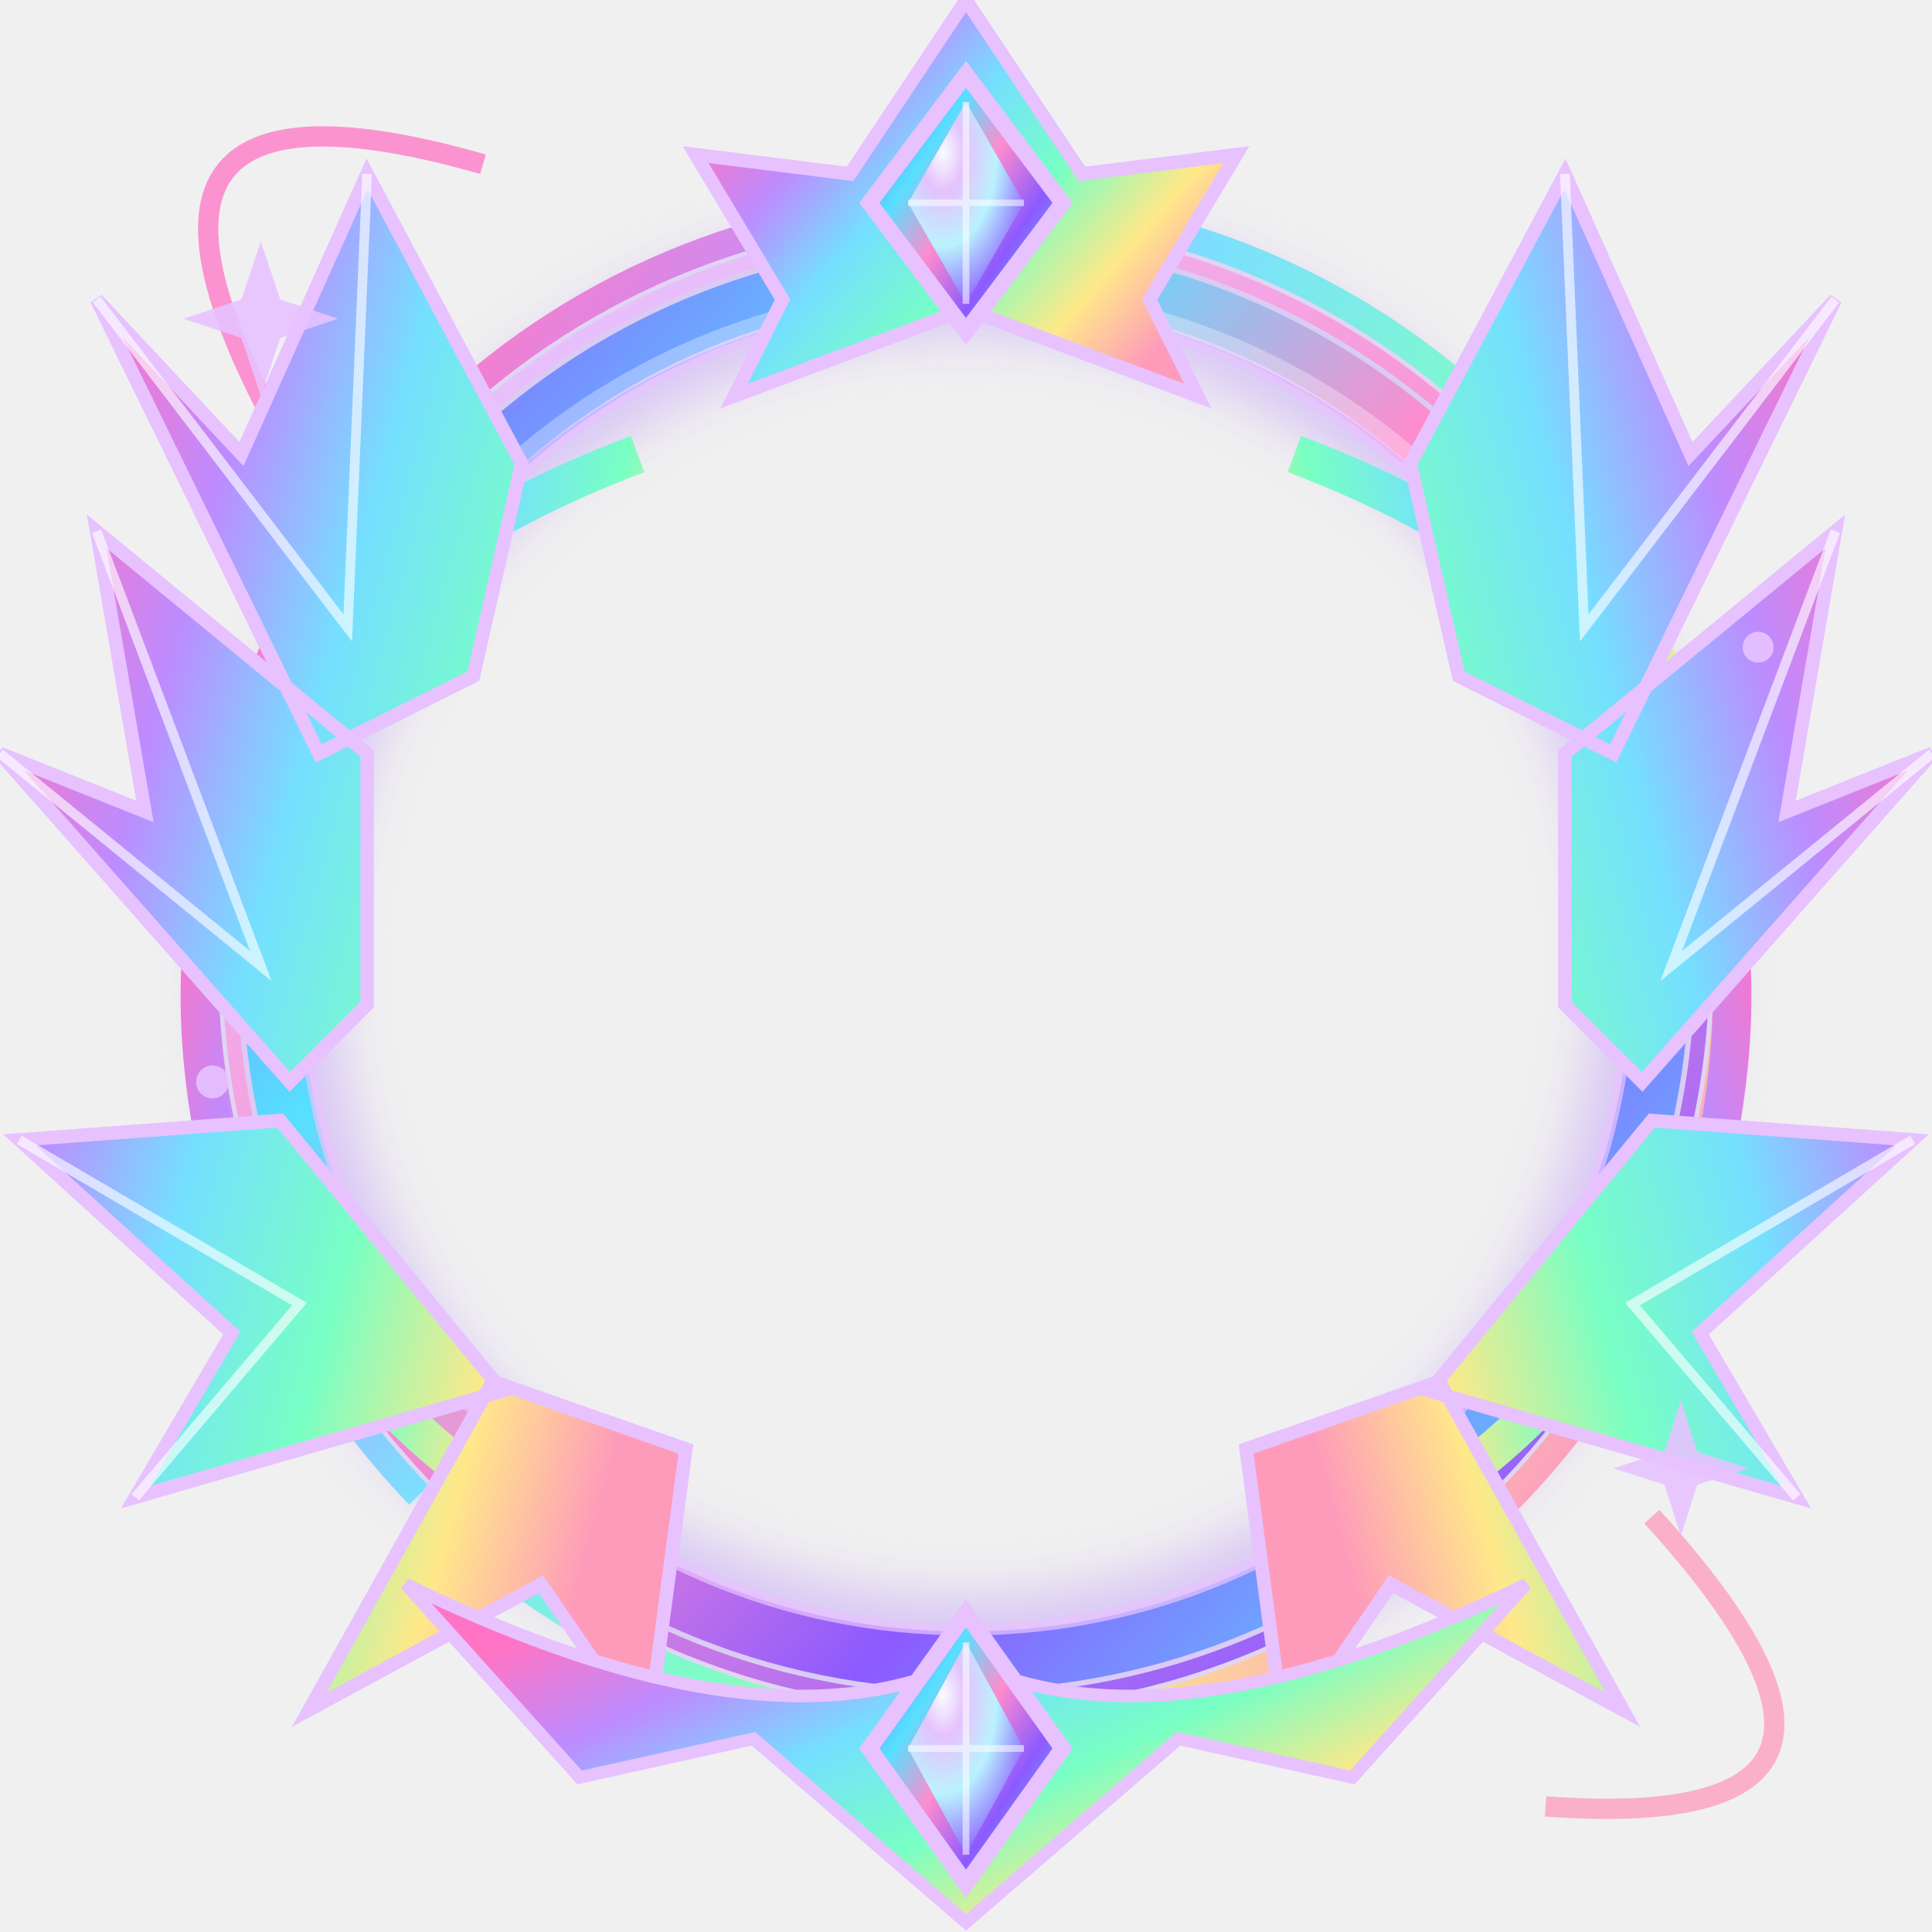
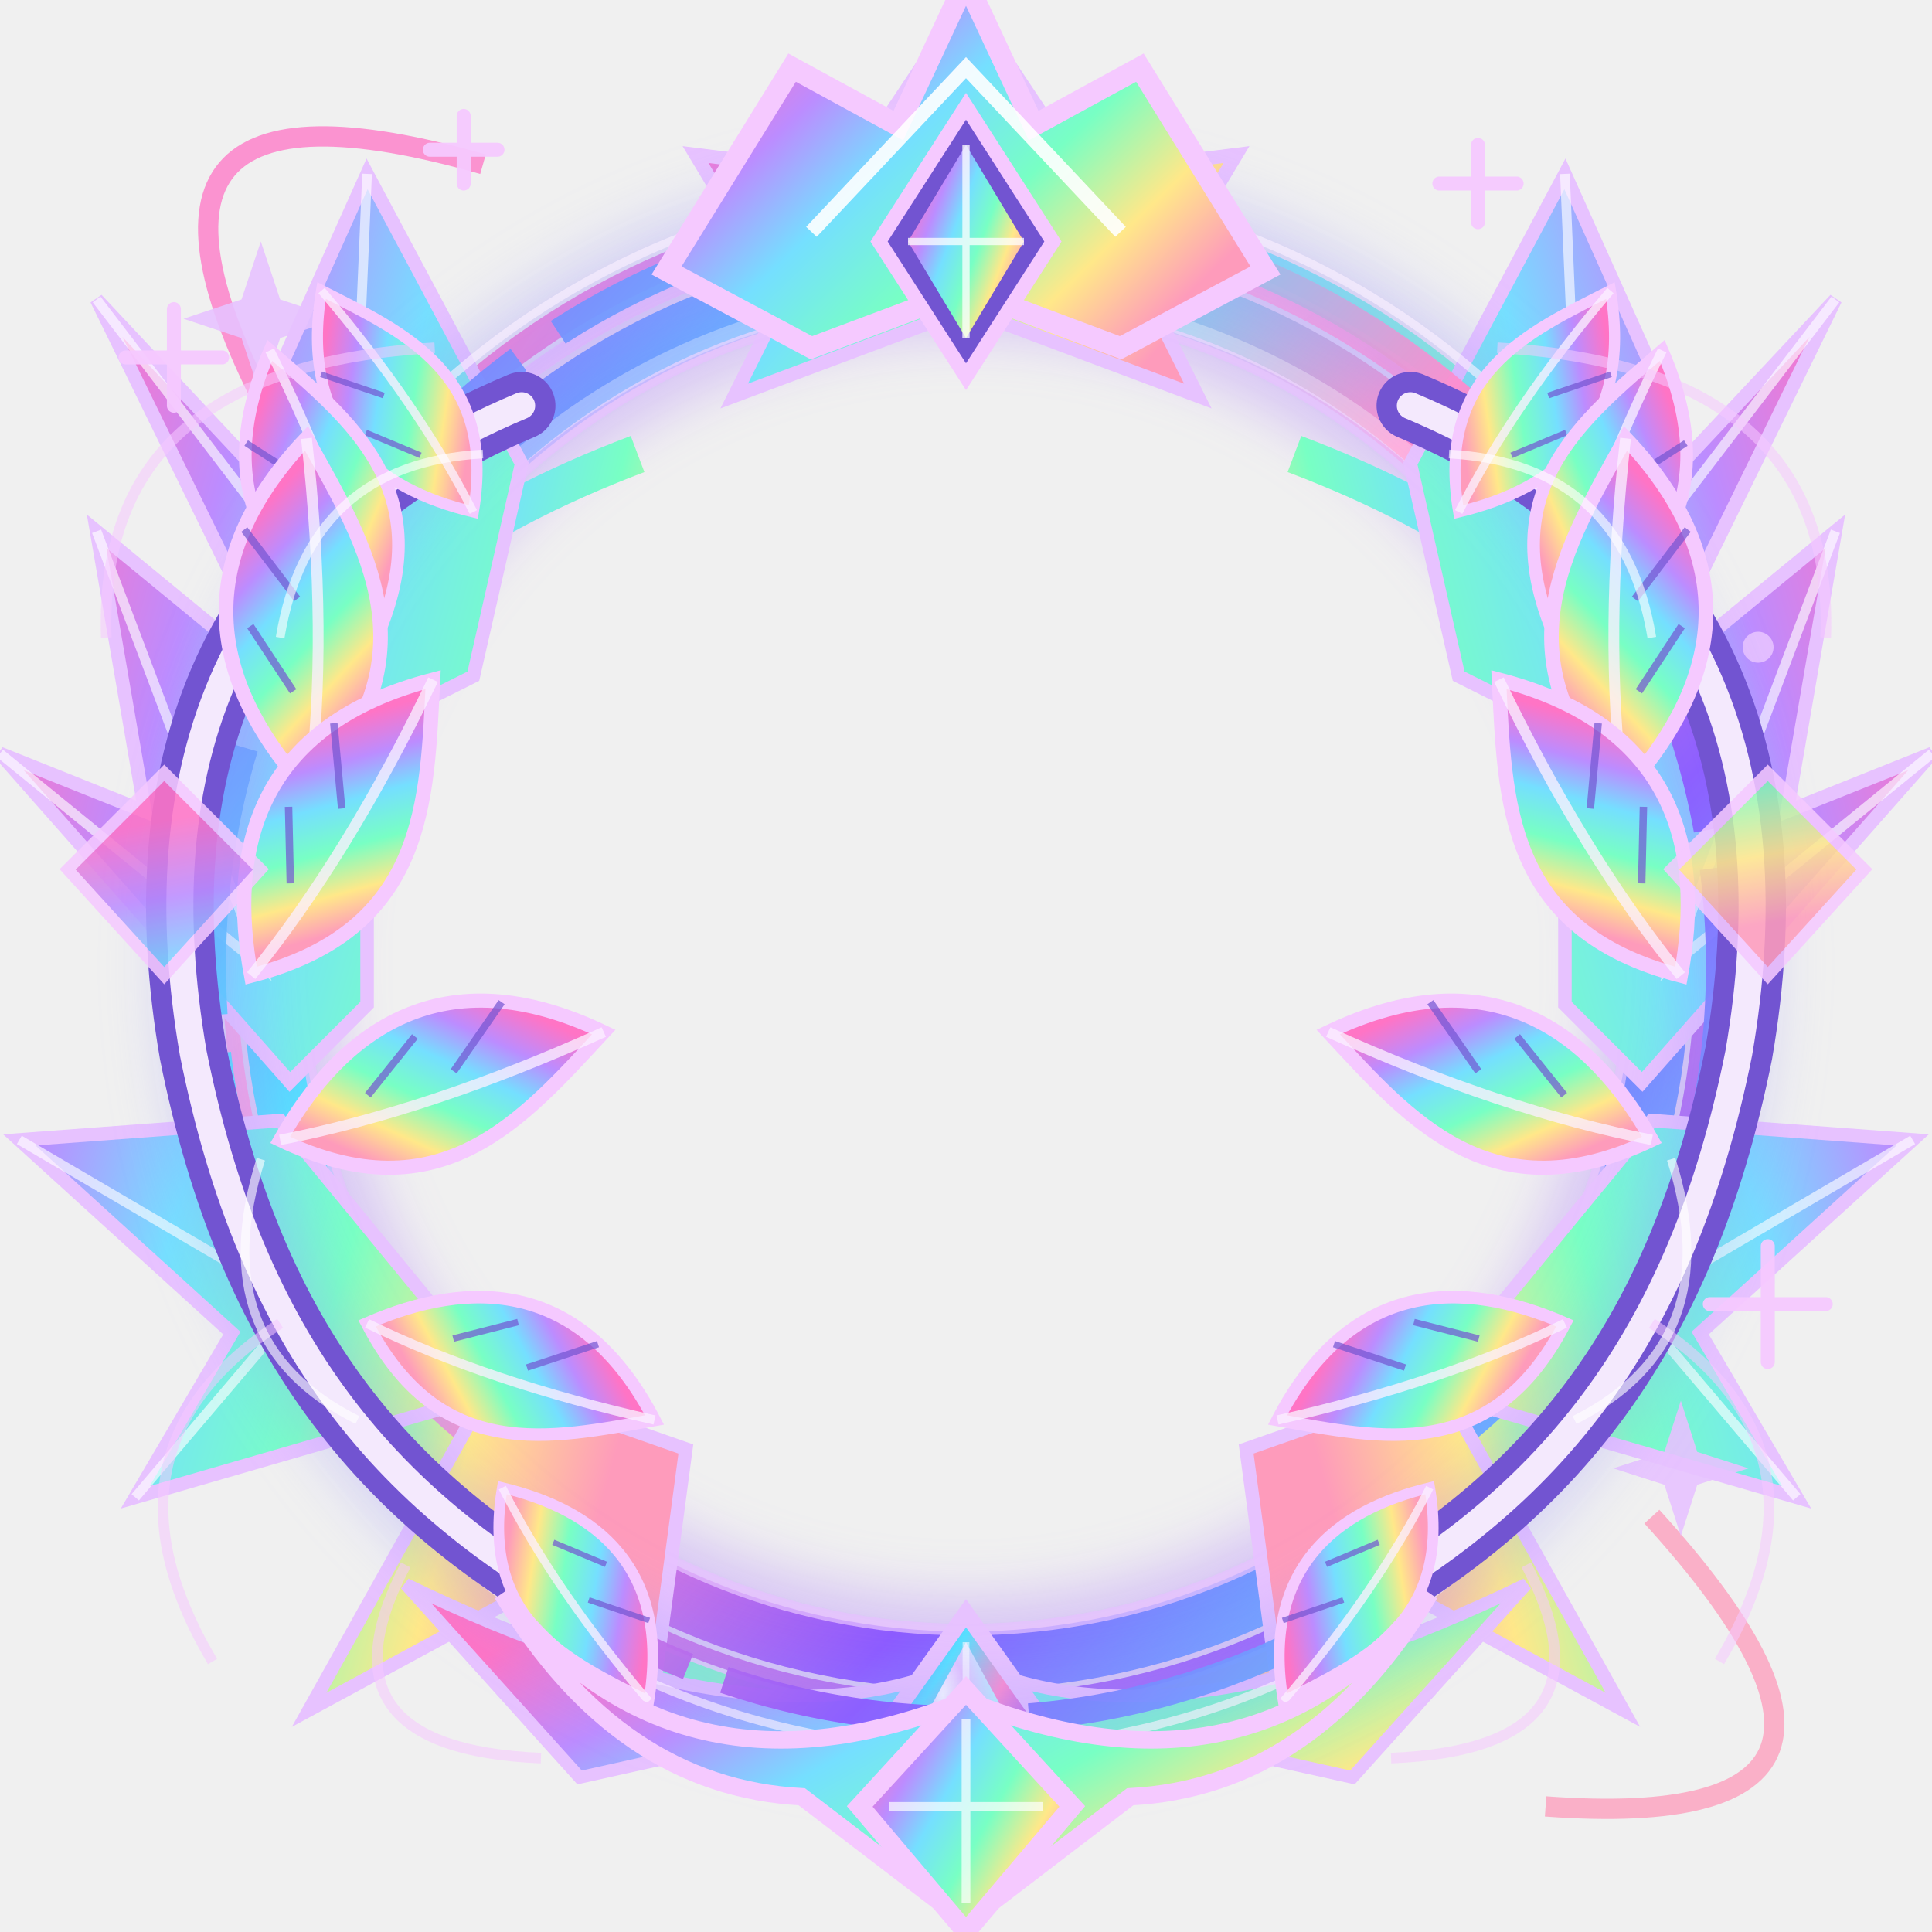
<svg xmlns="http://www.w3.org/2000/svg" viewBox="0 0 200 200" width="200" height="200" fill="none" role="img" aria-label="彩色框連勝裝飾外框">
  <defs>
    <linearGradient id="metal-prismatic" x1="0%" y1="10%" x2="95%" y2="95%">
      <stop offset="0%" stop-color="#8c5aff" />
      <stop offset="28%" stop-color="#56e0ff" />
      <stop offset="49%" stop-color="#ff8cce" />
      <stop offset="72%" stop-color="#8c5aff" />
      <stop offset="100%" stop-color="#56e0ff" />
    </linearGradient>
    <linearGradient id="gloss-prismatic" x1="15%" y1="10%" x2="80%" y2="95%">
      <stop offset="0%" stop-color="#e7c2ff" stop-opacity=".96" />
      <stop offset="46%" stop-color="#ff8cce" />
      <stop offset="100%" stop-color="#8c5aff" />
    </linearGradient>
    <radialGradient id="gem-prismatic" cx="30%" cy="25%" r="80%">
      <stop offset="0" stop-color="#ffffff" />
      <stop offset=".24" stop-color="#e7c2ff" />
      <stop offset=".58" stop-color="#b8f8ff" />
      <stop offset="1" stop-color="#8c5aff" />
    </radialGradient>
    <linearGradient id="iris-prismatic" x1="8%" y1="20%" x2="94%" y2="75%">
      <stop offset="0%" stop-color="#ff74c5" />
      <stop offset="20%" stop-color="#bc8cff" />
      <stop offset="39%" stop-color="#75dfff" />
      <stop offset="61%" stop-color="#78ffc4" />
      <stop offset="82%" stop-color="#ffe889" />
      <stop offset="100%" stop-color="#fe9bbb" />
    </linearGradient>
    <filter id="glow-prismatic" x="-60%" y="-60%" width="220%" height="220%">
      <feGaussianBlur stdDeviation="2.7" />
    </filter>
  </defs>
  <circle cx="100" cy="100" r="71.8" fill="none" stroke="#a56eff" stroke-width="13" opacity=".32" filter="url(#glow-prismatic)" />
  <circle cx="100" cy="100" r="71.9" fill="none" stroke="url(#metal-prismatic)" stroke-width="6" />
  <circle cx="100" cy="100" r="76.2" fill="none" stroke="url(#gloss-prismatic)" stroke-width="1.5" opacity=".95" />
  <circle cx="100" cy="100" r="68.7" fill="none" stroke="#e7c2ff" stroke-width="1.2" opacity=".72" />
  <path d="M53 48 A71 71 0 0 1 147 48" fill="none" stroke="white" opacity=".31" stroke-width="1.7" />
  <circle cx="100" cy="100" r="78.8" fill="none" stroke="url(#iris-prismatic)" stroke-width="2.8" stroke-dasharray="75 11 89 12" opacity=".93" />
  <path d="M28 43 Q8 5 50 17 M171 157 Q201 190 160 187" fill="none" stroke="url(#iris-prismatic)" stroke-width="2.1" opacity=".75" />
  <g>
    <path d="M66 47 Q13 67 22 117 Q38 153 67 162" fill="none" stroke="url(#iris-prismatic)" stroke-width="4" />
    <path d="M54 48 38 18 25 47 10 31 33 78 49 70Z M38 78 10 55 15 84 0 78 30 112 38 104Z M29 116 2 118 24 138 14 155 52 144Z M51 143 32 177 56 164 67 180 71 150Z" fill="url(#iris-prismatic)" stroke="#e7c2ff" stroke-width="1.4" />
    <path d="M38 18 36 65 10 31 M10 55 27 100 0 78 M2 118 31 135 14 155" stroke="white" stroke-opacity=".63" stroke-width="1" />
  </g>
  <g transform="translate(200 0) scale(-1 1)">
    <path d="M66 47 Q13 67 22 117 Q38 153 67 162" fill="none" stroke="url(#iris-prismatic)" stroke-width="4" />
    <path d="M54 48 38 18 25 47 10 31 33 78 49 70Z M38 78 10 55 15 84 0 78 30 112 38 104Z M29 116 2 118 24 138 14 155 52 144Z M51 143 32 177 56 164 67 180 71 150Z" fill="url(#iris-prismatic)" stroke="#e7c2ff" stroke-width="1.4" />
    <path d="M38 18 36 65 10 31 M10 55 27 100 0 78 M2 118 31 135 14 155" stroke="white" stroke-opacity=".63" stroke-width="1" />
  </g>
  <path d="M100 0 112 18 128 16 119 31 124 41 100 32 76 41 81 31 72 16 88 18Z" fill="url(#iris-prismatic)" stroke="#e7c2ff" stroke-width="1.4" />
  <g transform="translate(100 21) scale(1 0.95)">
    <path d="M0 -14 10 0 0 14 -10 0Z" fill="url(#metal-prismatic)" stroke="#e7c2ff" stroke-width="1.7" />
    <path d="M0 -11 6 0 0 11 -6 0Z" fill="url(#gem-prismatic)" opacity=".95" />
    <path d="M-6 0H6 M0 -11V11" stroke="#fff" stroke-opacity=".54" stroke-width=".7" />
  </g>
  <path d="M42 164 Q79 182 100 172 Q121 182 158 164 L140 184 L122 180 L100 199 L78 180 L60 184Z" fill="url(#iris-prismatic)" stroke="#e7c2ff" stroke-width="1.3" />
  <g transform="translate(100 181) scale(1 1)">
    <path d="M0 -14 10 0 0 14 -10 0Z" fill="url(#metal-prismatic)" stroke="#e7c2ff" stroke-width="1.7" />
    <path d="M0 -11 6 0 0 11 -6 0Z" fill="url(#gem-prismatic)" opacity=".95" />
    <path d="M-6 0H6 M0 -11V11" stroke="#fff" stroke-opacity=".54" stroke-width=".7" />
  </g>
  <g fill="#e7c2ff" opacity=".9">
    <path d="M27 25l2 6 6 2-6 2-2 6-2-6-6-2 6-2Z" />
    <path d="M174 145l1.7 5.3 5.3 1.7-5.3 1.7-1.7 5.3-1.7-5.3-5.3-1.7 5.3-1.7Z" />
    <circle cx="22" cy="112" r="1.7" />
    <circle cx="182" cy="67" r="1.6" />
  </g>
+   <circle cx="100" cy="100" r="79" fill="none" stroke="#9a95ff" stroke-width="10" opacity=".26" filter="url(#glow-prismatic)" />
+   <circle cx="100" cy="100" r="78" fill="none" stroke="url(#metal-prismatic)" stroke-width="2.8" opacity=".94" stroke-dasharray="28 4 46 5 33 4" />
+   <circle cx="100" cy="100" r="81" fill="none" stroke="#fbf0ff" stroke-width=".85" opacity=".64" />
+   <g id="new-laurel-prismatic">
+     <path d="M54 42 C23 55 15 80 20 109 C26 139 40 156 63 168" fill="none" stroke="#7254d1" stroke-width="7" stroke-linecap="round" />
+     <path d="M54 42 C23 55 15 80 20 109 C26 139 40 156 63 168" fill="none" stroke="#fbf0ff" stroke-width="2.8" stroke-linecap="round" opacity=".95" />
+     <g transform="translate(49 53) rotate(-11) scale(0.85)">
+       <path d="M0 0 C-11 -5 -19 -14 -13 -30 C-4 -23 6 -16 0 0Z" fill="url(#iris-prismatic)" stroke="#f5c9ff" stroke-width="1.35" />
+       <path d="M0 0 Q-4 -14 -13 -30" fill="none" stroke="#fbf0ff" stroke-width="1" opacity=".78" />
+       <path d="M-5 -8 l-6 -4 M-8 -16 l-7 -4" fill="none" stroke="#7254d1" stroke-width=".7" opacity=".7" />
+     </g>
+     <g transform="translate(39 66) rotate(3) scale(0.97)">
+       <path d="M0 0 C-11 -5 -19 -14 -13 -30 C-4 -23 6 -16 0 0Z" fill="url(#iris-prismatic)" stroke="#f5c9ff" stroke-width="1.35" />
+       <path d="M0 0 Q-4 -14 -13 -30" fill="none" stroke="#fbf0ff" stroke-width="1" opacity=".78" />
+       <path d="M-5 -8 l-6 -4 M-8 -16 l-7 -4" fill="none" stroke="#7254d1" stroke-width=".7" opacity=".7" />
+     </g>
+     <g transform="translate(32 82) rotate(23) scale(1.12)">
+       <path d="M0 0 C-11 -5 -19 -14 -13 -30 C-4 -23 6 -16 0 0Z" fill="url(#iris-prismatic)" stroke="#f5c9ff" stroke-width="1.35" />
+       <path d="M0 0 Q-4 -14 -13 -30" fill="none" stroke="#fbf0ff" stroke-width="1" opacity=".78" />
+       <path d="M-5 -8 l-6 -4 M-8 -16 l-7 -4" fill="none" stroke="#7254d1" stroke-width=".7" opacity=".7" />
+     </g>
+     <g transform="translate(26 101) rotate(55) scale(1.1)">
+       <path d="M0 0 C-11 -5 -19 -14 -13 -30 C-4 -23 6 -16 0 0Z" fill="url(#iris-prismatic)" stroke="#f5c9ff" stroke-width="1.35" />
+       <path d="M0 0 Q-4 -14 -13 -30" fill="none" stroke="#fbf0ff" stroke-width="1" opacity=".78" />
+       <path d="M-5 -8 l-6 -4 M-8 -16 l-7 -4" fill="none" stroke="#7254d1" stroke-width=".7" opacity=".7" />
+     </g>
+     <g transform="translate(29 118) rotate(95) scale(1.08)">
+       <path d="M0 0 C-11 -5 -19 -14 -13 -30 C-4 -23 6 -16 0 0Z" fill="url(#iris-prismatic)" stroke="#f5c9ff" stroke-width="1.35" />
+       <path d="M0 0 Q-4 -14 -13 -30" fill="none" stroke="#fbf0ff" stroke-width="1" opacity=".78" />
+       <path d="M-5 -8 l-6 -4 M-8 -16 l-7 -4" fill="none" stroke="#7254d1" stroke-width=".7" opacity=".7" />
+     </g>
+     <g transform="translate(38 137) rotate(132) scale(0.96)">
+       <path d="M0 0 C-11 -5 -19 -14 -13 -30 C-4 -23 6 -16 0 0Z" fill="url(#iris-prismatic)" stroke="#f5c9ff" stroke-width="1.35" />
+       <path d="M0 0 Q-4 -14 -13 -30" fill="none" stroke="#fbf0ff" stroke-width="1" opacity=".78" />
+       <path d="M-5 -8 l-6 -4 M-8 -16 l-7 -4" fill="none" stroke="#7254d1" stroke-width=".7" opacity=".7" />
+     </g>
+     <g transform="translate(52 154) rotate(169) scale(0.82)">
+       <path d="M0 0 C-11 -5 -19 -14 -13 -30 C-4 -23 6 -16 0 0Z" fill="url(#iris-prismatic)" stroke="#f5c9ff" stroke-width="1.35" />
+       <path d="M0 0 Q-4 -14 -13 -30" fill="none" stroke="#fbf0ff" stroke-width="1" opacity=".78" />
+       <path d="M-5 -8 l-6 -4 M-8 -16 l-7 -4" fill="none" stroke="#7254d1" stroke-width=".7" opacity=".7" />
+     </g>
+     <path d="M45 36 Q10 38 11 66 M29 137 Q9 150 22 172 M42 162 Q32 181 56 182" fill="none" stroke="#f5c9ff" stroke-opacity=".55" stroke-width="1.1" />
+     <path d="M50 47 Q32 48 29 66 M27 120 Q21 139 37 147" fill="none" stroke="#fff" stroke-width=".9" stroke-opacity=".62" />
+   </g>
+   <g transform="translate(200 0) scale(-1 1)">
+     <use href="#new-laurel-prismatic" />
+   </g>
+   <path d="M69 28 82 7 93 13 100 -2 107 13 118 7 131 28 116 36 100 30 84 36Z" fill="url(#iris-prismatic)" stroke="#f5c9ff" stroke-width="2.2" />
+   <path d="M84 24 100 7 116 24" stroke="#fff" stroke-width="1.5" opacity=".9" />
+   <g transform="translate(100 25)">
+     <path d="M0 -14 9 0 0 14 -9 0Z" fill="#7254d1" stroke="#f5c9ff" stroke-width="1.5" />
+     <path d="M0 -10 6 0 0 10 -6 0Z" fill="url(#iris-prismatic)" />
+     <path d="M0 -10V10 M-6 0H6" stroke="#fff" stroke-width=".75" opacity=".75" />
+   </g>
+   <path d="M52 165 Q70 188 100 176 Q130 188 148 165 Q136 185 117 186 L100 199 83 186 Q64 185 52 165Z" fill="url(#iris-prismatic)" stroke="#f5c9ff" stroke-width="1.8" />
+   <path d="M100 175 L111 187 100 200 89 187Z" fill="url(#iris-prismatic)" stroke="#f5c9ff" stroke-width="2" />
+   <path d="M100 178V197 M92 187H108" stroke="#fff" stroke-width=".9" opacity=".7" />
+   <path d="M17 80 7 90 17 101 27 90Z M183 80 193 90 183 101 173 90Z" fill="url(#iris-prismatic)" stroke="#f5c9ff" stroke-width="1.2" opacity=".86" />
+   <g stroke="#f5c9ff" stroke-width="1.45" stroke-linecap="round" opacity=".94">
+     <path d="M18 32V42 M13 37H23 M183 129V141 M177 135H189" />
+     <path d="M48 12V19 M44.5 15.5H51.5 M153 15V23 M149 19H157" />
+   </g>
</svg>
